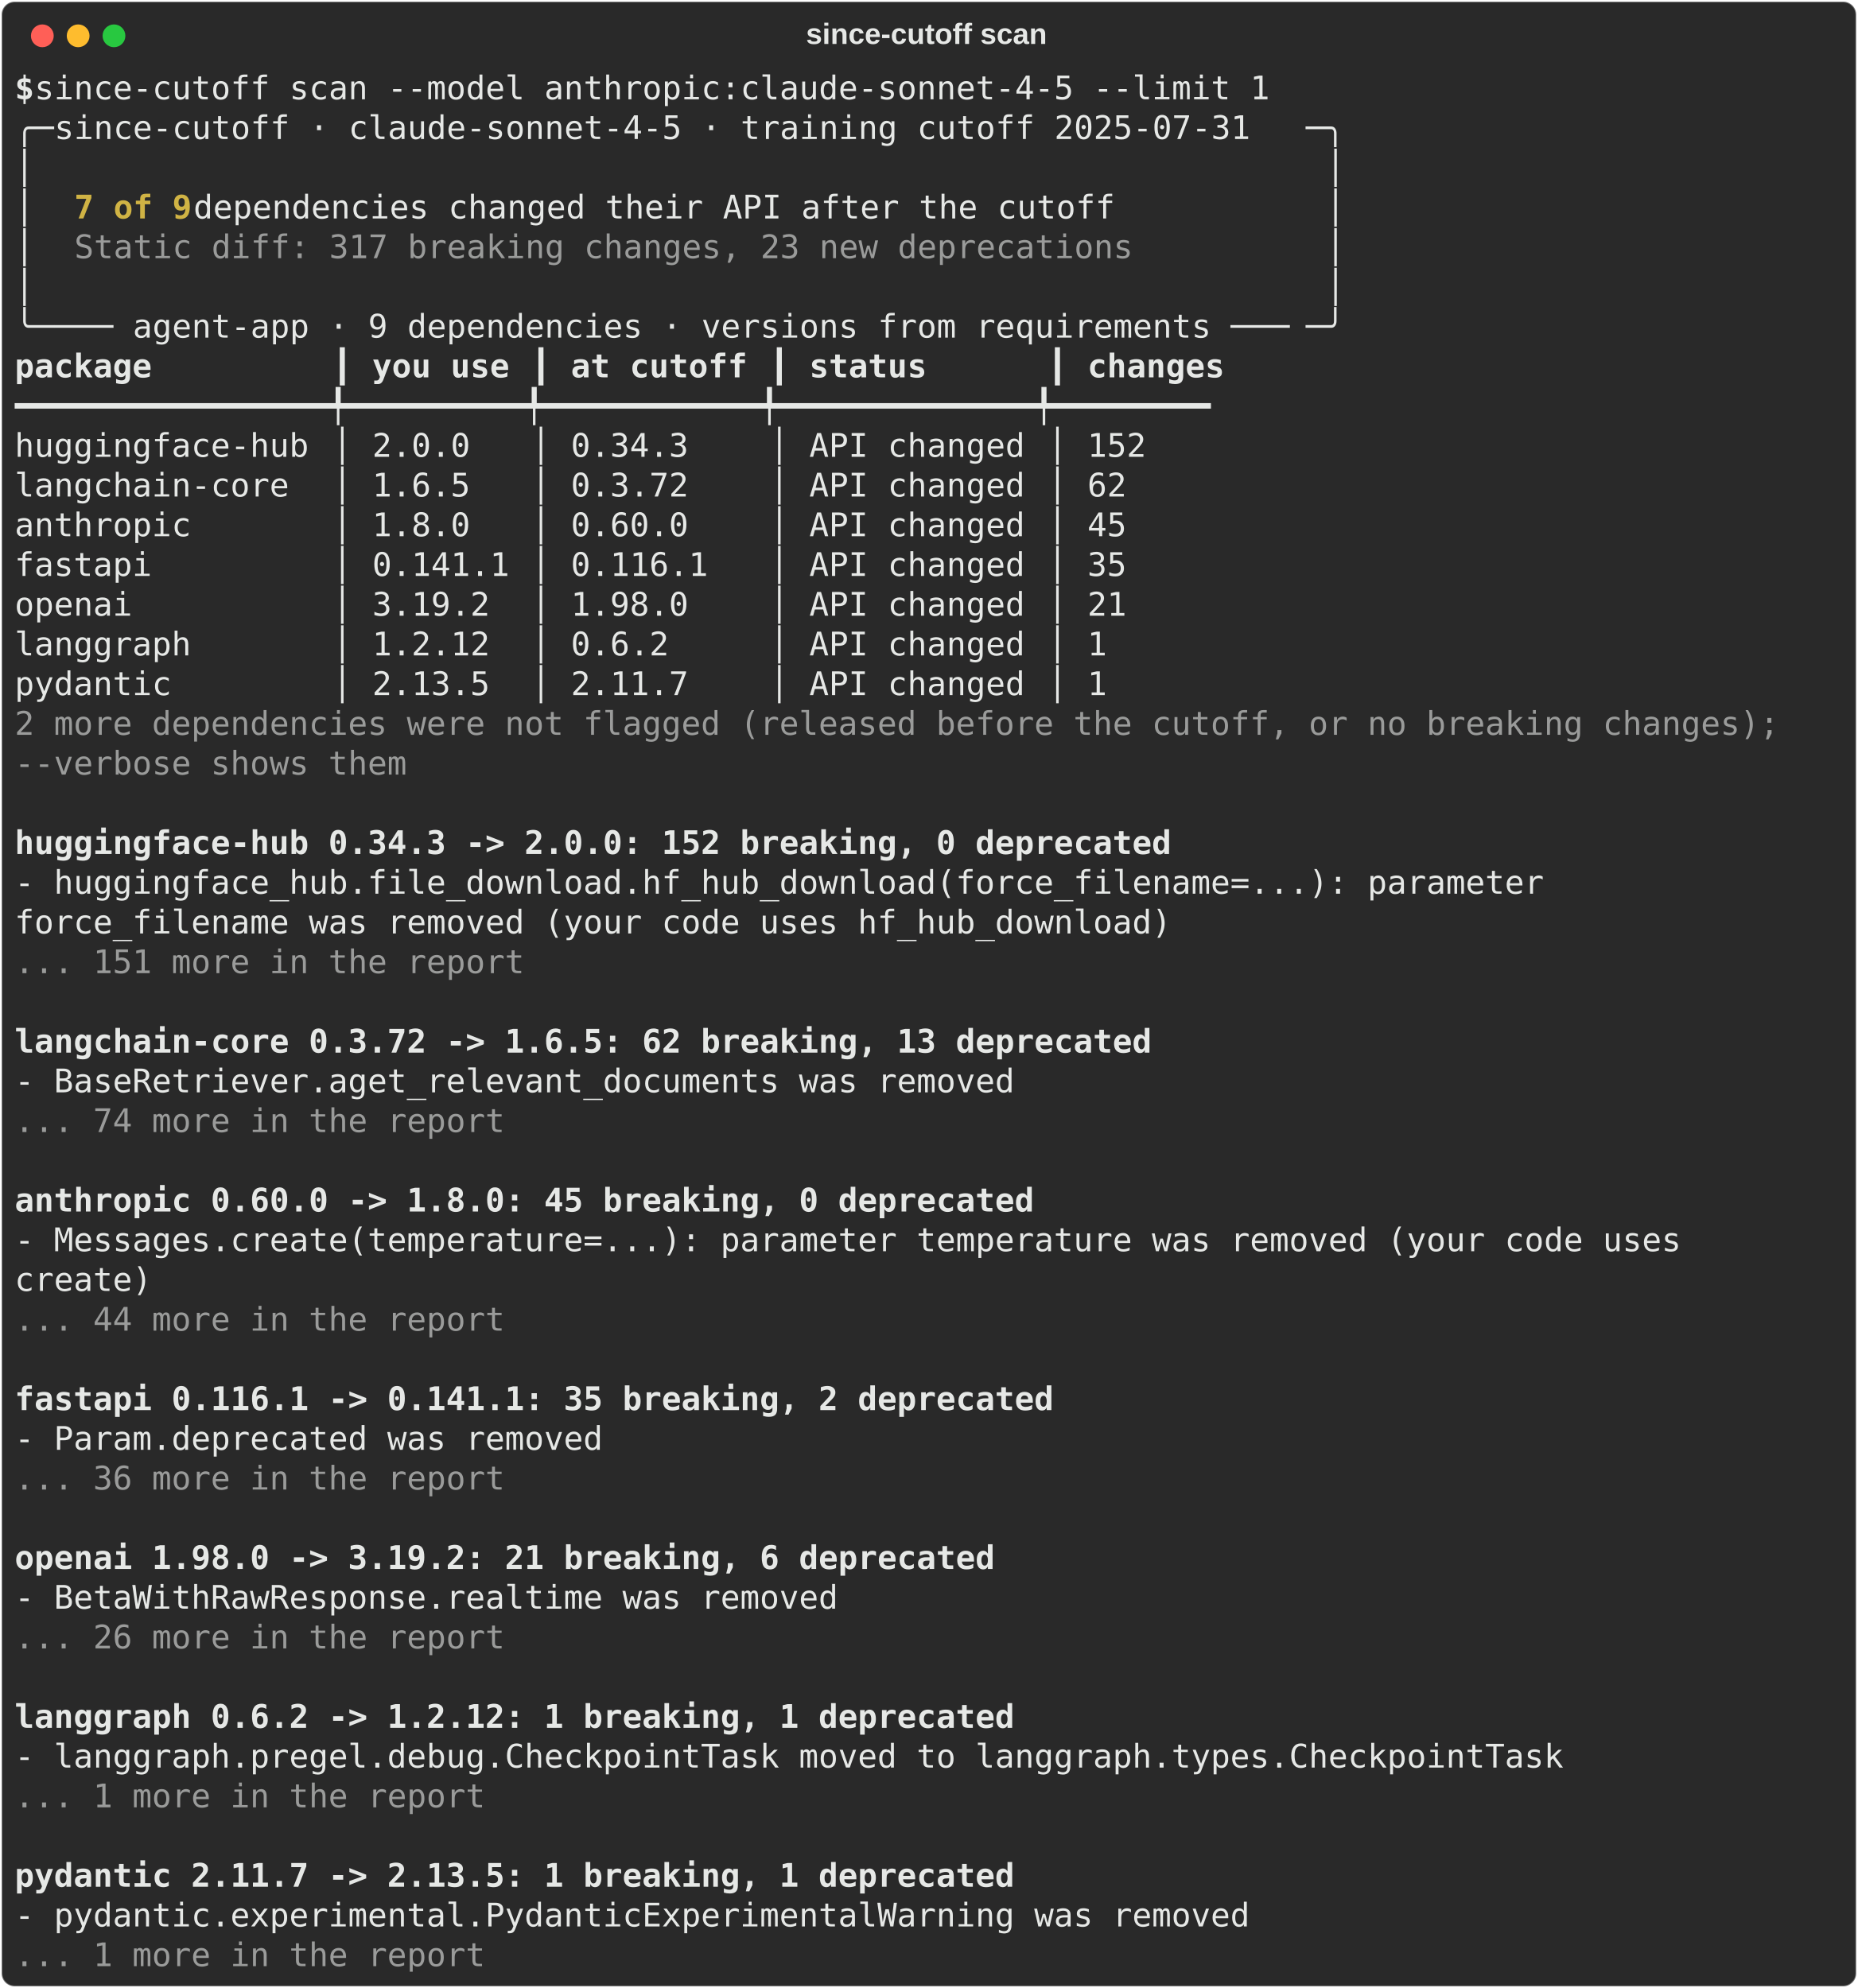
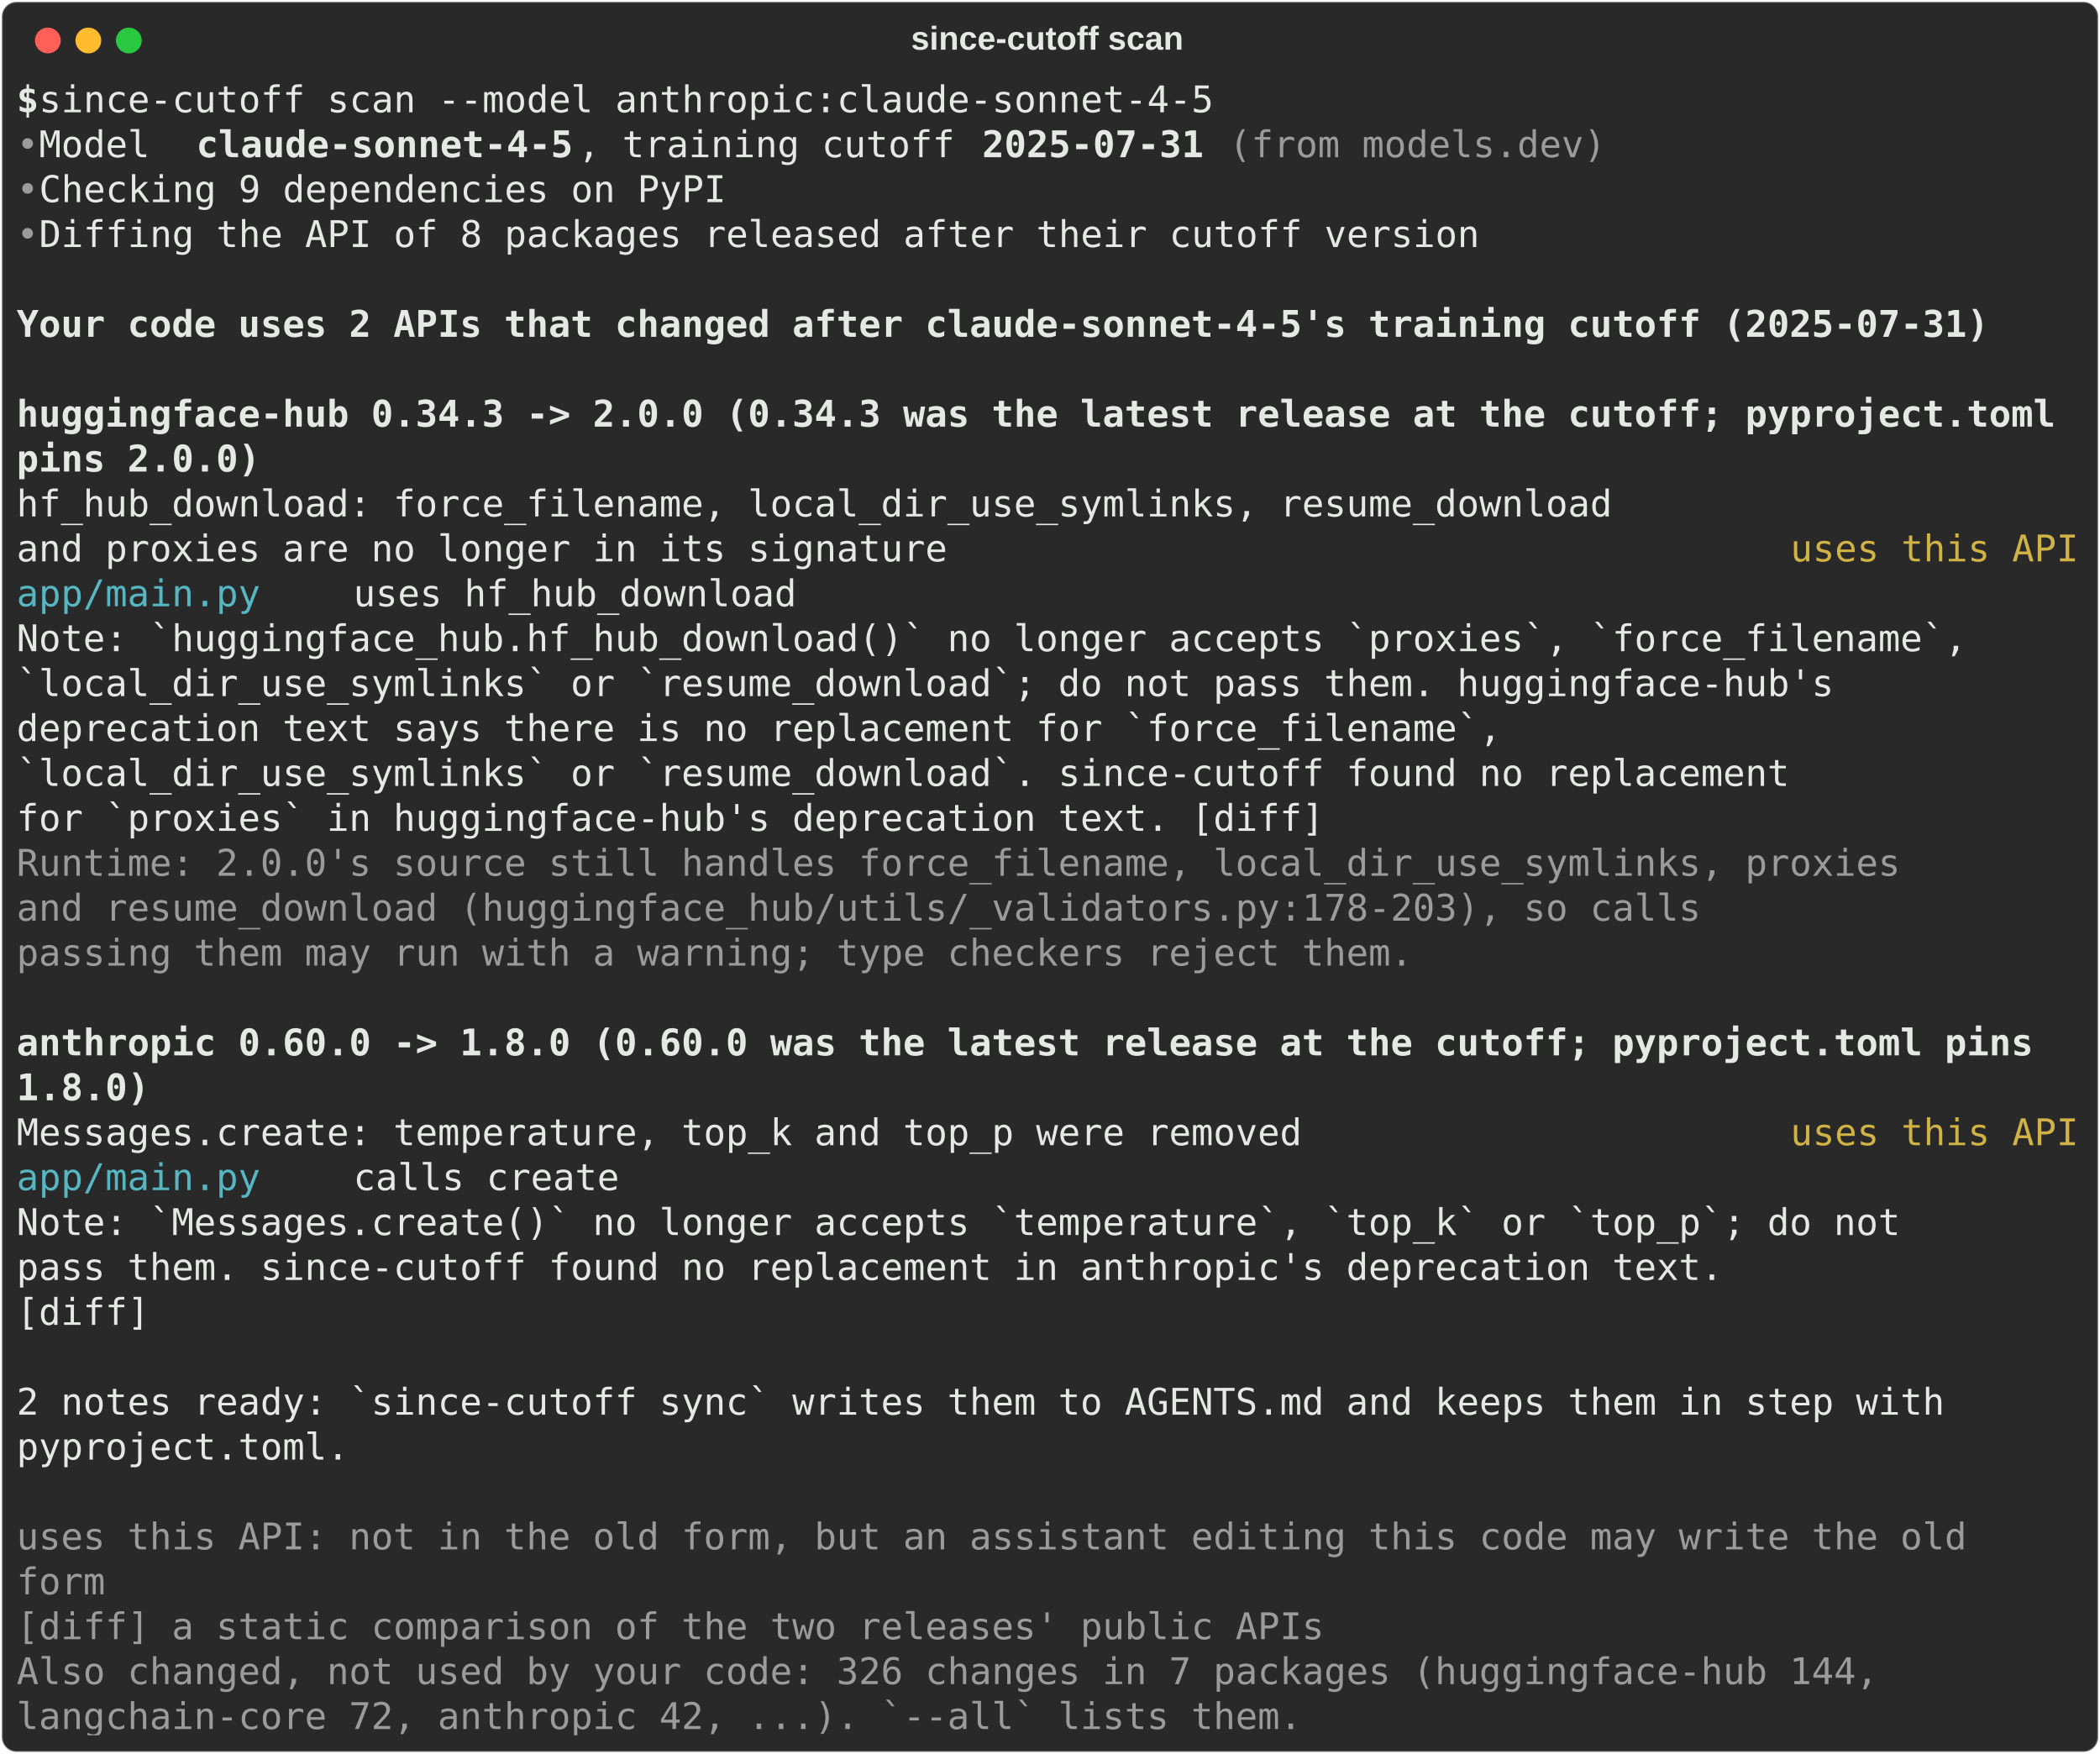
- <svg xmlns="http://www.w3.org/2000/svg" class="rich-terminal" viewBox="0 0 1141 1221.2">
+ <svg xmlns="http://www.w3.org/2000/svg" class="rich-terminal" viewBox="0 0 1141 952.8">
  <style>

    @font-face {
        font-family: "Fira Code";
        src: local("FiraCode-Regular"),
                url("https://cdnjs.cloudflare.com/ajax/libs/firacode/6.2.0/woff2/FiraCode-Regular.woff2") format("woff2"),
                url("https://cdnjs.cloudflare.com/ajax/libs/firacode/6.2.0/woff/FiraCode-Regular.woff") format("woff");
        font-style: normal;
        font-weight: 400;
    }
    @font-face {
        font-family: "Fira Code";
        src: local("FiraCode-Bold"),
                url("https://cdnjs.cloudflare.com/ajax/libs/firacode/6.2.0/woff2/FiraCode-Bold.woff2") format("woff2"),
                url("https://cdnjs.cloudflare.com/ajax/libs/firacode/6.2.0/woff/FiraCode-Bold.woff") format("woff");
        font-style: bold;
        font-weight: 700;
    }

-     .terminal-447132267-matrix {
+     .terminal-38074751-matrix {
        font-family: Fira Code, ui-monospace, SFMono-Regular, Menlo, Consolas, 'Cascadia Mono', 'DejaVu Sans Mono', 'Liberation Mono', monospace;
        font-size: 20px;
        line-height: 24.4px;
        font-variant-east-asian: full-width;
    }

-     .terminal-447132267-title {
+     .terminal-38074751-title {
        font-size: 18px;
        font-weight: bold;
        font-family: arial;
    }

-     .terminal-447132267-r1 { fill: #e6e8e6;font-weight: bold }
- .terminal-447132267-r2 { fill: #e6e8e6 }
- .terminal-447132267-r3 { fill: #d0b344;font-weight: bold }
- .terminal-447132267-r4 { fill: #9a9b9a }
+     .terminal-38074751-r1 { fill: #e6e8e6;font-weight: bold }
+ .terminal-38074751-r2 { fill: #e6e8e6 }
+ .terminal-38074751-r3 { fill: #9a9b9a }
+ .terminal-38074751-r4 { fill: #d0b344 }
+ .terminal-38074751-r5 { fill: #56b6c2 }
    </style>
  <defs>
-     <clipPath id="terminal-447132267-clip-terminal">
-       <rect x="0" y="0" width="1121.4" height="1170.2" />
-     </clipPath>
-     <clipPath id="terminal-447132267-line-0">
+     <clipPath id="terminal-38074751-clip-terminal">
+       <rect x="0" y="0" width="1121.4" height="901.8" />
+     </clipPath>
+     <clipPath id="terminal-38074751-line-0">
      <rect x="0" y="1.5" width="1122.4" height="24.65" />
    </clipPath>
-     <clipPath id="terminal-447132267-line-1">
+     <clipPath id="terminal-38074751-line-1">
      <rect x="0" y="25.9" width="1122.4" height="24.65" />
    </clipPath>
-     <clipPath id="terminal-447132267-line-2">
+     <clipPath id="terminal-38074751-line-2">
      <rect x="0" y="50.3" width="1122.4" height="24.65" />
    </clipPath>
-     <clipPath id="terminal-447132267-line-3">
+     <clipPath id="terminal-38074751-line-3">
      <rect x="0" y="74.7" width="1122.4" height="24.65" />
    </clipPath>
-     <clipPath id="terminal-447132267-line-4">
+     <clipPath id="terminal-38074751-line-4">
      <rect x="0" y="99.1" width="1122.4" height="24.65" />
    </clipPath>
-     <clipPath id="terminal-447132267-line-5">
+     <clipPath id="terminal-38074751-line-5">
      <rect x="0" y="123.5" width="1122.4" height="24.65" />
    </clipPath>
-     <clipPath id="terminal-447132267-line-6">
+     <clipPath id="terminal-38074751-line-6">
      <rect x="0" y="147.9" width="1122.4" height="24.65" />
    </clipPath>
-     <clipPath id="terminal-447132267-line-7">
+     <clipPath id="terminal-38074751-line-7">
      <rect x="0" y="172.3" width="1122.4" height="24.65" />
    </clipPath>
-     <clipPath id="terminal-447132267-line-8">
+     <clipPath id="terminal-38074751-line-8">
      <rect x="0" y="196.7" width="1122.4" height="24.65" />
    </clipPath>
-     <clipPath id="terminal-447132267-line-9">
+     <clipPath id="terminal-38074751-line-9">
      <rect x="0" y="221.1" width="1122.4" height="24.65" />
    </clipPath>
-     <clipPath id="terminal-447132267-line-10">
+     <clipPath id="terminal-38074751-line-10">
      <rect x="0" y="245.5" width="1122.4" height="24.65" />
    </clipPath>
-     <clipPath id="terminal-447132267-line-11">
+     <clipPath id="terminal-38074751-line-11">
      <rect x="0" y="269.9" width="1122.4" height="24.65" />
    </clipPath>
-     <clipPath id="terminal-447132267-line-12">
+     <clipPath id="terminal-38074751-line-12">
      <rect x="0" y="294.3" width="1122.4" height="24.65" />
    </clipPath>
-     <clipPath id="terminal-447132267-line-13">
+     <clipPath id="terminal-38074751-line-13">
      <rect x="0" y="318.7" width="1122.4" height="24.65" />
    </clipPath>
-     <clipPath id="terminal-447132267-line-14">
+     <clipPath id="terminal-38074751-line-14">
      <rect x="0" y="343.1" width="1122.4" height="24.65" />
    </clipPath>
-     <clipPath id="terminal-447132267-line-15">
+     <clipPath id="terminal-38074751-line-15">
      <rect x="0" y="367.5" width="1122.4" height="24.65" />
    </clipPath>
-     <clipPath id="terminal-447132267-line-16">
+     <clipPath id="terminal-38074751-line-16">
      <rect x="0" y="391.9" width="1122.4" height="24.65" />
    </clipPath>
-     <clipPath id="terminal-447132267-line-17">
+     <clipPath id="terminal-38074751-line-17">
      <rect x="0" y="416.3" width="1122.4" height="24.65" />
    </clipPath>
-     <clipPath id="terminal-447132267-line-18">
+     <clipPath id="terminal-38074751-line-18">
      <rect x="0" y="440.7" width="1122.4" height="24.65" />
    </clipPath>
-     <clipPath id="terminal-447132267-line-19">
+     <clipPath id="terminal-38074751-line-19">
      <rect x="0" y="465.1" width="1122.4" height="24.65" />
    </clipPath>
-     <clipPath id="terminal-447132267-line-20">
+     <clipPath id="terminal-38074751-line-20">
      <rect x="0" y="489.5" width="1122.4" height="24.65" />
    </clipPath>
-     <clipPath id="terminal-447132267-line-21">
+     <clipPath id="terminal-38074751-line-21">
      <rect x="0" y="513.9" width="1122.4" height="24.65" />
    </clipPath>
-     <clipPath id="terminal-447132267-line-22">
+     <clipPath id="terminal-38074751-line-22">
      <rect x="0" y="538.3" width="1122.4" height="24.65" />
    </clipPath>
-     <clipPath id="terminal-447132267-line-23">
+     <clipPath id="terminal-38074751-line-23">
      <rect x="0" y="562.7" width="1122.4" height="24.65" />
    </clipPath>
-     <clipPath id="terminal-447132267-line-24">
+     <clipPath id="terminal-38074751-line-24">
      <rect x="0" y="587.1" width="1122.4" height="24.65" />
    </clipPath>
-     <clipPath id="terminal-447132267-line-25">
+     <clipPath id="terminal-38074751-line-25">
      <rect x="0" y="611.5" width="1122.4" height="24.65" />
    </clipPath>
-     <clipPath id="terminal-447132267-line-26">
+     <clipPath id="terminal-38074751-line-26">
      <rect x="0" y="635.9" width="1122.4" height="24.65" />
    </clipPath>
-     <clipPath id="terminal-447132267-line-27">
+     <clipPath id="terminal-38074751-line-27">
      <rect x="0" y="660.3" width="1122.4" height="24.65" />
    </clipPath>
-     <clipPath id="terminal-447132267-line-28">
+     <clipPath id="terminal-38074751-line-28">
      <rect x="0" y="684.7" width="1122.4" height="24.65" />
    </clipPath>
-     <clipPath id="terminal-447132267-line-29">
+     <clipPath id="terminal-38074751-line-29">
      <rect x="0" y="709.1" width="1122.4" height="24.65" />
    </clipPath>
-     <clipPath id="terminal-447132267-line-30">
+     <clipPath id="terminal-38074751-line-30">
      <rect x="0" y="733.5" width="1122.4" height="24.65" />
    </clipPath>
-     <clipPath id="terminal-447132267-line-31">
+     <clipPath id="terminal-38074751-line-31">
      <rect x="0" y="757.9" width="1122.4" height="24.65" />
    </clipPath>
-     <clipPath id="terminal-447132267-line-32">
+     <clipPath id="terminal-38074751-line-32">
      <rect x="0" y="782.3" width="1122.4" height="24.65" />
    </clipPath>
-     <clipPath id="terminal-447132267-line-33">
+     <clipPath id="terminal-38074751-line-33">
      <rect x="0" y="806.7" width="1122.4" height="24.65" />
    </clipPath>
-     <clipPath id="terminal-447132267-line-34">
+     <clipPath id="terminal-38074751-line-34">
      <rect x="0" y="831.1" width="1122.4" height="24.65" />
    </clipPath>
-     <clipPath id="terminal-447132267-line-35">
+     <clipPath id="terminal-38074751-line-35">
      <rect x="0" y="855.5" width="1122.4" height="24.65" />
    </clipPath>
-     <clipPath id="terminal-447132267-line-36">
-       <rect x="0" y="879.9" width="1122.4" height="24.65" />
-     </clipPath>
-     <clipPath id="terminal-447132267-line-37">
-       <rect x="0" y="904.3" width="1122.4" height="24.65" />
-     </clipPath>
-     <clipPath id="terminal-447132267-line-38">
-       <rect x="0" y="928.7" width="1122.4" height="24.65" />
-     </clipPath>
-     <clipPath id="terminal-447132267-line-39">
-       <rect x="0" y="953.1" width="1122.4" height="24.65" />
-     </clipPath>
-     <clipPath id="terminal-447132267-line-40">
-       <rect x="0" y="977.5" width="1122.4" height="24.65" />
-     </clipPath>
-     <clipPath id="terminal-447132267-line-41">
-       <rect x="0" y="1001.9" width="1122.4" height="24.65" />
-     </clipPath>
-     <clipPath id="terminal-447132267-line-42">
-       <rect x="0" y="1026.3" width="1122.4" height="24.65" />
-     </clipPath>
-     <clipPath id="terminal-447132267-line-43">
-       <rect x="0" y="1050.7" width="1122.4" height="24.65" />
-     </clipPath>
-     <clipPath id="terminal-447132267-line-44">
-       <rect x="0" y="1075.1" width="1122.4" height="24.65" />
-     </clipPath>
-     <clipPath id="terminal-447132267-line-45">
-       <rect x="0" y="1099.5" width="1122.4" height="24.65" />
-     </clipPath>
-     <clipPath id="terminal-447132267-line-46">
-       <rect x="0" y="1123.9" width="1122.4" height="24.65" />
-     </clipPath>
  </defs>
-   <rect fill="#292929" stroke="rgba(255,255,255,0.35)" stroke-width="1" x="1" y="1" width="1139" height="1219.2" rx="8" />
-   <text class="terminal-447132267-title" fill="#e6e8e6" text-anchor="middle" x="569" y="27">since-cutoff scan</text>
+   <rect fill="#292929" stroke="rgba(255,255,255,0.35)" stroke-width="1" x="1" y="1" width="1139" height="950.8" rx="8" />
+   <text class="terminal-38074751-title" fill="#e6e8e6" text-anchor="middle" x="569" y="27">since-cutoff scan</text>
  <g transform="translate(26,22)">
    <circle cx="0" cy="0" r="7" fill="#ff5f57" />
    <circle cx="22" cy="0" r="7" fill="#febc2e" />
    <circle cx="44" cy="0" r="7" fill="#28c840" />
  </g>
-   <g transform="translate(9, 41)" clip-path="url(#terminal-447132267-clip-terminal)">
-     <g class="terminal-447132267-matrix">
-       <text class="terminal-447132267-r1" x="0" y="20" textLength="12.2" clip-path="url(#terminal-447132267-line-0)">$</text>
-       <text class="terminal-447132267-r2" x="12.2" y="20" textLength="780.8" clip-path="url(#terminal-447132267-line-0)"> since-cutoff scan --model anthropic:claude-sonnet-4-5 --limit 1</text>
-       <text class="terminal-447132267-r2" x="1122.4" y="20" textLength="12.2" clip-path="url(#terminal-447132267-line-0)">
- </text>
-       <text class="terminal-447132267-r2" x="0" y="44.4" textLength="24.4" clip-path="url(#terminal-447132267-line-1)">╭─</text>
-       <text class="terminal-447132267-r2" x="24.4" y="44.4" textLength="768.6" clip-path="url(#terminal-447132267-line-1)"> since-cutoff · claude-sonnet-4-5 · training cutoff 2025-07-31 </text>
-       <text class="terminal-447132267-r2" x="793" y="44.4" textLength="24.4" clip-path="url(#terminal-447132267-line-1)">─╮</text>
-       <text class="terminal-447132267-r2" x="1122.4" y="44.4" textLength="12.2" clip-path="url(#terminal-447132267-line-1)">
- </text>
-       <text class="terminal-447132267-r2" x="0" y="68.8" textLength="12.2" clip-path="url(#terminal-447132267-line-2)">│</text>
-       <text class="terminal-447132267-r2" x="805.2" y="68.8" textLength="12.2" clip-path="url(#terminal-447132267-line-2)">│</text>
-       <text class="terminal-447132267-r2" x="1122.4" y="68.8" textLength="12.2" clip-path="url(#terminal-447132267-line-2)">
- </text>
-       <text class="terminal-447132267-r2" x="0" y="93.2" textLength="12.2" clip-path="url(#terminal-447132267-line-3)">│</text>
-       <text class="terminal-447132267-r3" x="36.6" y="93.2" textLength="73.2" clip-path="url(#terminal-447132267-line-3)">7 of 9</text>
-       <text class="terminal-447132267-r2" x="109.8" y="93.2" textLength="585.6" clip-path="url(#terminal-447132267-line-3)"> dependencies changed their API after the cutoff</text>
-       <text class="terminal-447132267-r2" x="805.2" y="93.2" textLength="12.2" clip-path="url(#terminal-447132267-line-3)">│</text>
-       <text class="terminal-447132267-r2" x="1122.4" y="93.2" textLength="12.2" clip-path="url(#terminal-447132267-line-3)">
- </text>
-       <text class="terminal-447132267-r2" x="0" y="117.6" textLength="12.2" clip-path="url(#terminal-447132267-line-4)">│</text>
-       <text class="terminal-447132267-r4" x="36.6" y="117.6" textLength="658.8" clip-path="url(#terminal-447132267-line-4)">Static diff: 317 breaking changes, 23 new deprecations</text>
-       <text class="terminal-447132267-r2" x="805.2" y="117.6" textLength="12.2" clip-path="url(#terminal-447132267-line-4)">│</text>
-       <text class="terminal-447132267-r2" x="1122.4" y="117.6" textLength="12.2" clip-path="url(#terminal-447132267-line-4)">
- </text>
-       <text class="terminal-447132267-r2" x="0" y="142" textLength="12.2" clip-path="url(#terminal-447132267-line-5)">│</text>
-       <text class="terminal-447132267-r2" x="805.2" y="142" textLength="12.2" clip-path="url(#terminal-447132267-line-5)">│</text>
-       <text class="terminal-447132267-r2" x="1122.4" y="142" textLength="12.2" clip-path="url(#terminal-447132267-line-5)">
- </text>
-       <text class="terminal-447132267-r2" x="0" y="166.4" textLength="24.4" clip-path="url(#terminal-447132267-line-6)">╰─</text>
-       <text class="terminal-447132267-r2" x="24.4" y="166.4" textLength="768.6" clip-path="url(#terminal-447132267-line-6)">─── agent-app · 9 dependencies · versions from requirements ───</text>
-       <text class="terminal-447132267-r2" x="793" y="166.4" textLength="24.4" clip-path="url(#terminal-447132267-line-6)">─╯</text>
-       <text class="terminal-447132267-r2" x="1122.4" y="166.4" textLength="12.2" clip-path="url(#terminal-447132267-line-6)">
- </text>
-       <text class="terminal-447132267-r1" x="0" y="190.8" textLength="183" clip-path="url(#terminal-447132267-line-7)">package        </text>
-       <text class="terminal-447132267-r2" x="195.2" y="190.8" textLength="12.2" clip-path="url(#terminal-447132267-line-7)">┃</text>
-       <text class="terminal-447132267-r1" x="219.6" y="190.8" textLength="85.4" clip-path="url(#terminal-447132267-line-7)">you use</text>
-       <text class="terminal-447132267-r2" x="317.2" y="190.8" textLength="12.2" clip-path="url(#terminal-447132267-line-7)">┃</text>
-       <text class="terminal-447132267-r1" x="341.6" y="190.8" textLength="109.8" clip-path="url(#terminal-447132267-line-7)">at cutoff</text>
-       <text class="terminal-447132267-r2" x="463.6" y="190.8" textLength="12.2" clip-path="url(#terminal-447132267-line-7)">┃</text>
-       <text class="terminal-447132267-r1" x="488" y="190.8" textLength="134.2" clip-path="url(#terminal-447132267-line-7)">status     </text>
-       <text class="terminal-447132267-r2" x="634.4" y="190.8" textLength="12.2" clip-path="url(#terminal-447132267-line-7)">┃</text>
-       <text class="terminal-447132267-r1" x="658.8" y="190.8" textLength="85.4" clip-path="url(#terminal-447132267-line-7)">changes</text>
-       <text class="terminal-447132267-r2" x="1122.4" y="190.8" textLength="12.2" clip-path="url(#terminal-447132267-line-7)">
- </text>
-       <text class="terminal-447132267-r2" x="0" y="215.2" textLength="744.2" clip-path="url(#terminal-447132267-line-8)">━━━━━━━━━━━━━━━━╇━━━━━━━━━╇━━━━━━━━━━━╇━━━━━━━━━━━━━╇━━━━━━━━</text>
-       <text class="terminal-447132267-r2" x="1122.4" y="215.2" textLength="12.2" clip-path="url(#terminal-447132267-line-8)">
- </text>
-       <text class="terminal-447132267-r2" x="0" y="239.6" textLength="183" clip-path="url(#terminal-447132267-line-9)">huggingface-hub</text>
-       <text class="terminal-447132267-r2" x="195.2" y="239.6" textLength="12.2" clip-path="url(#terminal-447132267-line-9)">│</text>
-       <text class="terminal-447132267-r2" x="219.6" y="239.6" textLength="85.4" clip-path="url(#terminal-447132267-line-9)">  2.0.0</text>
-       <text class="terminal-447132267-r2" x="317.2" y="239.6" textLength="12.2" clip-path="url(#terminal-447132267-line-9)">│</text>
-       <text class="terminal-447132267-r2" x="341.6" y="239.6" textLength="109.8" clip-path="url(#terminal-447132267-line-9)">   0.34.3</text>
-       <text class="terminal-447132267-r2" x="463.6" y="239.6" textLength="12.2" clip-path="url(#terminal-447132267-line-9)">│</text>
-       <text class="terminal-447132267-r2" x="488" y="239.6" textLength="134.2" clip-path="url(#terminal-447132267-line-9)">API changed</text>
-       <text class="terminal-447132267-r2" x="634.4" y="239.6" textLength="12.2" clip-path="url(#terminal-447132267-line-9)">│</text>
-       <text class="terminal-447132267-r2" x="658.8" y="239.6" textLength="85.4" clip-path="url(#terminal-447132267-line-9)">    152</text>
-       <text class="terminal-447132267-r2" x="1122.4" y="239.6" textLength="12.2" clip-path="url(#terminal-447132267-line-9)">
- </text>
-       <text class="terminal-447132267-r2" x="0" y="264" textLength="183" clip-path="url(#terminal-447132267-line-10)">langchain-core </text>
-       <text class="terminal-447132267-r2" x="195.2" y="264" textLength="12.2" clip-path="url(#terminal-447132267-line-10)">│</text>
-       <text class="terminal-447132267-r2" x="219.6" y="264" textLength="85.4" clip-path="url(#terminal-447132267-line-10)">  1.6.5</text>
-       <text class="terminal-447132267-r2" x="317.2" y="264" textLength="12.2" clip-path="url(#terminal-447132267-line-10)">│</text>
-       <text class="terminal-447132267-r2" x="341.6" y="264" textLength="109.8" clip-path="url(#terminal-447132267-line-10)">   0.3.72</text>
-       <text class="terminal-447132267-r2" x="463.6" y="264" textLength="12.2" clip-path="url(#terminal-447132267-line-10)">│</text>
-       <text class="terminal-447132267-r2" x="488" y="264" textLength="134.2" clip-path="url(#terminal-447132267-line-10)">API changed</text>
-       <text class="terminal-447132267-r2" x="634.4" y="264" textLength="12.2" clip-path="url(#terminal-447132267-line-10)">│</text>
-       <text class="terminal-447132267-r2" x="658.8" y="264" textLength="85.4" clip-path="url(#terminal-447132267-line-10)">     62</text>
-       <text class="terminal-447132267-r2" x="1122.4" y="264" textLength="12.2" clip-path="url(#terminal-447132267-line-10)">
- </text>
-       <text class="terminal-447132267-r2" x="0" y="288.4" textLength="183" clip-path="url(#terminal-447132267-line-11)">anthropic      </text>
-       <text class="terminal-447132267-r2" x="195.2" y="288.4" textLength="12.2" clip-path="url(#terminal-447132267-line-11)">│</text>
-       <text class="terminal-447132267-r2" x="219.6" y="288.4" textLength="85.4" clip-path="url(#terminal-447132267-line-11)">  1.8.0</text>
-       <text class="terminal-447132267-r2" x="317.2" y="288.4" textLength="12.2" clip-path="url(#terminal-447132267-line-11)">│</text>
-       <text class="terminal-447132267-r2" x="341.6" y="288.4" textLength="109.8" clip-path="url(#terminal-447132267-line-11)">   0.60.0</text>
-       <text class="terminal-447132267-r2" x="463.6" y="288.4" textLength="12.2" clip-path="url(#terminal-447132267-line-11)">│</text>
-       <text class="terminal-447132267-r2" x="488" y="288.4" textLength="134.2" clip-path="url(#terminal-447132267-line-11)">API changed</text>
-       <text class="terminal-447132267-r2" x="634.4" y="288.4" textLength="12.2" clip-path="url(#terminal-447132267-line-11)">│</text>
-       <text class="terminal-447132267-r2" x="658.8" y="288.4" textLength="85.4" clip-path="url(#terminal-447132267-line-11)">     45</text>
-       <text class="terminal-447132267-r2" x="1122.4" y="288.4" textLength="12.2" clip-path="url(#terminal-447132267-line-11)">
- </text>
-       <text class="terminal-447132267-r2" x="0" y="312.8" textLength="183" clip-path="url(#terminal-447132267-line-12)">fastapi        </text>
-       <text class="terminal-447132267-r2" x="195.2" y="312.8" textLength="12.2" clip-path="url(#terminal-447132267-line-12)">│</text>
-       <text class="terminal-447132267-r2" x="219.6" y="312.8" textLength="85.4" clip-path="url(#terminal-447132267-line-12)">0.141.1</text>
-       <text class="terminal-447132267-r2" x="317.2" y="312.8" textLength="12.2" clip-path="url(#terminal-447132267-line-12)">│</text>
-       <text class="terminal-447132267-r2" x="341.6" y="312.8" textLength="109.8" clip-path="url(#terminal-447132267-line-12)">  0.116.1</text>
-       <text class="terminal-447132267-r2" x="463.6" y="312.8" textLength="12.2" clip-path="url(#terminal-447132267-line-12)">│</text>
-       <text class="terminal-447132267-r2" x="488" y="312.8" textLength="134.2" clip-path="url(#terminal-447132267-line-12)">API changed</text>
-       <text class="terminal-447132267-r2" x="634.4" y="312.8" textLength="12.2" clip-path="url(#terminal-447132267-line-12)">│</text>
-       <text class="terminal-447132267-r2" x="658.8" y="312.8" textLength="85.4" clip-path="url(#terminal-447132267-line-12)">     35</text>
-       <text class="terminal-447132267-r2" x="1122.4" y="312.8" textLength="12.2" clip-path="url(#terminal-447132267-line-12)">
- </text>
-       <text class="terminal-447132267-r2" x="0" y="337.2" textLength="183" clip-path="url(#terminal-447132267-line-13)">openai         </text>
-       <text class="terminal-447132267-r2" x="195.2" y="337.2" textLength="12.2" clip-path="url(#terminal-447132267-line-13)">│</text>
-       <text class="terminal-447132267-r2" x="219.6" y="337.2" textLength="85.4" clip-path="url(#terminal-447132267-line-13)"> 3.19.2</text>
-       <text class="terminal-447132267-r2" x="317.2" y="337.2" textLength="12.2" clip-path="url(#terminal-447132267-line-13)">│</text>
-       <text class="terminal-447132267-r2" x="341.6" y="337.2" textLength="109.8" clip-path="url(#terminal-447132267-line-13)">   1.98.0</text>
-       <text class="terminal-447132267-r2" x="463.6" y="337.2" textLength="12.2" clip-path="url(#terminal-447132267-line-13)">│</text>
-       <text class="terminal-447132267-r2" x="488" y="337.2" textLength="134.2" clip-path="url(#terminal-447132267-line-13)">API changed</text>
-       <text class="terminal-447132267-r2" x="634.4" y="337.2" textLength="12.2" clip-path="url(#terminal-447132267-line-13)">│</text>
-       <text class="terminal-447132267-r2" x="658.8" y="337.2" textLength="85.4" clip-path="url(#terminal-447132267-line-13)">     21</text>
-       <text class="terminal-447132267-r2" x="1122.4" y="337.2" textLength="12.2" clip-path="url(#terminal-447132267-line-13)">
- </text>
-       <text class="terminal-447132267-r2" x="0" y="361.6" textLength="183" clip-path="url(#terminal-447132267-line-14)">langgraph      </text>
-       <text class="terminal-447132267-r2" x="195.2" y="361.6" textLength="12.2" clip-path="url(#terminal-447132267-line-14)">│</text>
-       <text class="terminal-447132267-r2" x="219.6" y="361.6" textLength="85.4" clip-path="url(#terminal-447132267-line-14)"> 1.2.12</text>
-       <text class="terminal-447132267-r2" x="317.2" y="361.6" textLength="12.2" clip-path="url(#terminal-447132267-line-14)">│</text>
-       <text class="terminal-447132267-r2" x="341.6" y="361.6" textLength="109.8" clip-path="url(#terminal-447132267-line-14)">    0.6.2</text>
-       <text class="terminal-447132267-r2" x="463.6" y="361.6" textLength="12.2" clip-path="url(#terminal-447132267-line-14)">│</text>
-       <text class="terminal-447132267-r2" x="488" y="361.6" textLength="134.2" clip-path="url(#terminal-447132267-line-14)">API changed</text>
-       <text class="terminal-447132267-r2" x="634.4" y="361.6" textLength="12.2" clip-path="url(#terminal-447132267-line-14)">│</text>
-       <text class="terminal-447132267-r2" x="658.8" y="361.6" textLength="85.4" clip-path="url(#terminal-447132267-line-14)">      1</text>
-       <text class="terminal-447132267-r2" x="1122.4" y="361.6" textLength="12.2" clip-path="url(#terminal-447132267-line-14)">
- </text>
-       <text class="terminal-447132267-r2" x="0" y="386" textLength="183" clip-path="url(#terminal-447132267-line-15)">pydantic       </text>
-       <text class="terminal-447132267-r2" x="195.2" y="386" textLength="12.2" clip-path="url(#terminal-447132267-line-15)">│</text>
-       <text class="terminal-447132267-r2" x="219.6" y="386" textLength="85.4" clip-path="url(#terminal-447132267-line-15)"> 2.13.5</text>
-       <text class="terminal-447132267-r2" x="317.2" y="386" textLength="12.2" clip-path="url(#terminal-447132267-line-15)">│</text>
-       <text class="terminal-447132267-r2" x="341.6" y="386" textLength="109.8" clip-path="url(#terminal-447132267-line-15)">   2.11.7</text>
-       <text class="terminal-447132267-r2" x="463.6" y="386" textLength="12.2" clip-path="url(#terminal-447132267-line-15)">│</text>
-       <text class="terminal-447132267-r2" x="488" y="386" textLength="134.2" clip-path="url(#terminal-447132267-line-15)">API changed</text>
-       <text class="terminal-447132267-r2" x="634.4" y="386" textLength="12.2" clip-path="url(#terminal-447132267-line-15)">│</text>
-       <text class="terminal-447132267-r2" x="658.8" y="386" textLength="85.4" clip-path="url(#terminal-447132267-line-15)">      1</text>
-       <text class="terminal-447132267-r2" x="1122.4" y="386" textLength="12.2" clip-path="url(#terminal-447132267-line-15)">
- </text>
-       <text class="terminal-447132267-r4" x="0" y="410.4" textLength="1110.2" clip-path="url(#terminal-447132267-line-16)">2 more dependencies were not flagged (released before the cutoff, or no breaking changes); </text>
-       <text class="terminal-447132267-r2" x="1122.4" y="410.4" textLength="12.2" clip-path="url(#terminal-447132267-line-16)">
- </text>
-       <text class="terminal-447132267-r4" x="0" y="434.8" textLength="244" clip-path="url(#terminal-447132267-line-17)">--verbose shows them</text>
-       <text class="terminal-447132267-r2" x="1122.4" y="434.8" textLength="12.2" clip-path="url(#terminal-447132267-line-17)">
- </text>
-       <text class="terminal-447132267-r2" x="1122.4" y="459.2" textLength="12.2" clip-path="url(#terminal-447132267-line-18)">
- </text>
-       <text class="terminal-447132267-r1" x="0" y="483.6" textLength="719.8" clip-path="url(#terminal-447132267-line-19)">huggingface-hub 0.34.3 -&gt; 2.0.0: 152 breaking, 0 deprecated</text>
-       <text class="terminal-447132267-r2" x="1122.4" y="483.6" textLength="12.2" clip-path="url(#terminal-447132267-line-19)">
- </text>
-       <text class="terminal-447132267-r2" x="0" y="508" textLength="988.2" clip-path="url(#terminal-447132267-line-20)">  - huggingface_hub.file_download.hf_hub_download(force_filename=...): parameter </text>
-       <text class="terminal-447132267-r2" x="1122.4" y="508" textLength="12.2" clip-path="url(#terminal-447132267-line-20)">
- </text>
-       <text class="terminal-447132267-r2" x="0" y="532.4" textLength="719.8" clip-path="url(#terminal-447132267-line-21)">force_filename was removed (your code uses hf_hub_download)</text>
-       <text class="terminal-447132267-r2" x="1122.4" y="532.4" textLength="12.2" clip-path="url(#terminal-447132267-line-21)">
- </text>
-       <text class="terminal-447132267-r4" x="0" y="556.8" textLength="341.6" clip-path="url(#terminal-447132267-line-22)">  ... 151 more in the report</text>
-       <text class="terminal-447132267-r2" x="1122.4" y="556.8" textLength="12.2" clip-path="url(#terminal-447132267-line-22)">
- </text>
-       <text class="terminal-447132267-r2" x="1122.4" y="581.2" textLength="12.2" clip-path="url(#terminal-447132267-line-23)">
- </text>
-       <text class="terminal-447132267-r1" x="0" y="605.6" textLength="707.6" clip-path="url(#terminal-447132267-line-24)">langchain-core 0.3.72 -&gt; 1.6.5: 62 breaking, 13 deprecated</text>
-       <text class="terminal-447132267-r2" x="1122.4" y="605.6" textLength="12.2" clip-path="url(#terminal-447132267-line-24)">
- </text>
-       <text class="terminal-447132267-r2" x="0" y="630" textLength="646.6" clip-path="url(#terminal-447132267-line-25)">  - BaseRetriever.aget_relevant_documents was removed</text>
-       <text class="terminal-447132267-r2" x="1122.4" y="630" textLength="12.2" clip-path="url(#terminal-447132267-line-25)">
- </text>
-       <text class="terminal-447132267-r4" x="0" y="654.4" textLength="329.4" clip-path="url(#terminal-447132267-line-26)">  ... 74 more in the report</text>
-       <text class="terminal-447132267-r2" x="1122.4" y="654.4" textLength="12.2" clip-path="url(#terminal-447132267-line-26)">
- </text>
-       <text class="terminal-447132267-r2" x="1122.4" y="678.8" textLength="12.2" clip-path="url(#terminal-447132267-line-27)">
- </text>
-       <text class="terminal-447132267-r1" x="0" y="703.2" textLength="634.4" clip-path="url(#terminal-447132267-line-28)">anthropic 0.60.0 -&gt; 1.8.0: 45 breaking, 0 deprecated</text>
-       <text class="terminal-447132267-r2" x="1122.4" y="703.2" textLength="12.2" clip-path="url(#terminal-447132267-line-28)">
- </text>
-       <text class="terminal-447132267-r2" x="0" y="727.6" textLength="1073.6" clip-path="url(#terminal-447132267-line-29)">  - Messages.create(temperature=...): parameter temperature was removed (your code uses </text>
-       <text class="terminal-447132267-r2" x="1122.4" y="727.6" textLength="12.2" clip-path="url(#terminal-447132267-line-29)">
- </text>
-       <text class="terminal-447132267-r2" x="0" y="752" textLength="85.4" clip-path="url(#terminal-447132267-line-30)">create)</text>
-       <text class="terminal-447132267-r2" x="1122.4" y="752" textLength="12.2" clip-path="url(#terminal-447132267-line-30)">
- </text>
-       <text class="terminal-447132267-r4" x="0" y="776.4" textLength="329.4" clip-path="url(#terminal-447132267-line-31)">  ... 44 more in the report</text>
-       <text class="terminal-447132267-r2" x="1122.4" y="776.4" textLength="12.2" clip-path="url(#terminal-447132267-line-31)">
- </text>
-       <text class="terminal-447132267-r2" x="1122.4" y="800.8" textLength="12.2" clip-path="url(#terminal-447132267-line-32)">
- </text>
-       <text class="terminal-447132267-r1" x="0" y="825.2" textLength="646.6" clip-path="url(#terminal-447132267-line-33)">fastapi 0.116.1 -&gt; 0.141.1: 35 breaking, 2 deprecated</text>
-       <text class="terminal-447132267-r2" x="1122.4" y="825.2" textLength="12.2" clip-path="url(#terminal-447132267-line-33)">
- </text>
-       <text class="terminal-447132267-r2" x="0" y="849.6" textLength="390.4" clip-path="url(#terminal-447132267-line-34)">  - Param.deprecated was removed</text>
-       <text class="terminal-447132267-r2" x="1122.4" y="849.6" textLength="12.2" clip-path="url(#terminal-447132267-line-34)">
- </text>
-       <text class="terminal-447132267-r4" x="0" y="874" textLength="329.4" clip-path="url(#terminal-447132267-line-35)">  ... 36 more in the report</text>
-       <text class="terminal-447132267-r2" x="1122.4" y="874" textLength="12.2" clip-path="url(#terminal-447132267-line-35)">
- </text>
-       <text class="terminal-447132267-r2" x="1122.4" y="898.4" textLength="12.2" clip-path="url(#terminal-447132267-line-36)">
- </text>
-       <text class="terminal-447132267-r1" x="0" y="922.8" textLength="610" clip-path="url(#terminal-447132267-line-37)">openai 1.98.0 -&gt; 3.19.2: 21 breaking, 6 deprecated</text>
-       <text class="terminal-447132267-r2" x="1122.4" y="922.8" textLength="12.2" clip-path="url(#terminal-447132267-line-37)">
- </text>
-       <text class="terminal-447132267-r2" x="0" y="947.2" textLength="536.8" clip-path="url(#terminal-447132267-line-38)">  - BetaWithRawResponse.realtime was removed</text>
-       <text class="terminal-447132267-r2" x="1122.4" y="947.2" textLength="12.2" clip-path="url(#terminal-447132267-line-38)">
- </text>
-       <text class="terminal-447132267-r4" x="0" y="971.6" textLength="329.4" clip-path="url(#terminal-447132267-line-39)">  ... 26 more in the report</text>
-       <text class="terminal-447132267-r2" x="1122.4" y="971.6" textLength="12.2" clip-path="url(#terminal-447132267-line-39)">
- </text>
-       <text class="terminal-447132267-r2" x="1122.4" y="996" textLength="12.2" clip-path="url(#terminal-447132267-line-40)">
- </text>
-       <text class="terminal-447132267-r1" x="0" y="1020.4" textLength="622.2" clip-path="url(#terminal-447132267-line-41)">langgraph 0.6.2 -&gt; 1.2.12: 1 breaking, 1 deprecated</text>
-       <text class="terminal-447132267-r2" x="1122.4" y="1020.4" textLength="12.2" clip-path="url(#terminal-447132267-line-41)">
- </text>
-       <text class="terminal-447132267-r2" x="0" y="1044.8" textLength="988.2" clip-path="url(#terminal-447132267-line-42)">  - langgraph.pregel.debug.CheckpointTask moved to langgraph.types.CheckpointTask</text>
-       <text class="terminal-447132267-r2" x="1122.4" y="1044.8" textLength="12.2" clip-path="url(#terminal-447132267-line-42)">
- </text>
-       <text class="terminal-447132267-r4" x="0" y="1069.2" textLength="317.2" clip-path="url(#terminal-447132267-line-43)">  ... 1 more in the report</text>
-       <text class="terminal-447132267-r2" x="1122.4" y="1069.2" textLength="12.2" clip-path="url(#terminal-447132267-line-43)">
- </text>
-       <text class="terminal-447132267-r2" x="1122.4" y="1093.6" textLength="12.2" clip-path="url(#terminal-447132267-line-44)">
- </text>
-       <text class="terminal-447132267-r1" x="0" y="1118" textLength="622.2" clip-path="url(#terminal-447132267-line-45)">pydantic 2.11.7 -&gt; 2.13.5: 1 breaking, 1 deprecated</text>
-       <text class="terminal-447132267-r2" x="1122.4" y="1118" textLength="12.2" clip-path="url(#terminal-447132267-line-45)">
- </text>
-       <text class="terminal-447132267-r2" x="0" y="1142.4" textLength="793" clip-path="url(#terminal-447132267-line-46)">  - pydantic.experimental.PydanticExperimentalWarning was removed</text>
-       <text class="terminal-447132267-r2" x="1122.4" y="1142.4" textLength="12.2" clip-path="url(#terminal-447132267-line-46)">
- </text>
-       <text class="terminal-447132267-r4" x="0" y="1166.8" textLength="317.2" clip-path="url(#terminal-447132267-line-47)">  ... 1 more in the report</text>
-       <text class="terminal-447132267-r2" x="1122.4" y="1166.8" textLength="12.2" clip-path="url(#terminal-447132267-line-47)">
+   <g transform="translate(9, 41)" clip-path="url(#terminal-38074751-clip-terminal)">
+     <g class="terminal-38074751-matrix">
+       <text class="terminal-38074751-r1" x="0" y="20" textLength="12.2" clip-path="url(#terminal-38074751-line-0)">$</text>
+       <text class="terminal-38074751-r2" x="12.2" y="20" textLength="658.8" clip-path="url(#terminal-38074751-line-0)"> since-cutoff scan --model anthropic:claude-sonnet-4-5</text>
+       <text class="terminal-38074751-r2" x="1122.4" y="20" textLength="12.2" clip-path="url(#terminal-38074751-line-0)">
+ </text>
+       <text class="terminal-38074751-r3" x="0" y="44.4" textLength="12.2" clip-path="url(#terminal-38074751-line-1)">•</text>
+       <text class="terminal-38074751-r2" x="12.2" y="44.4" textLength="85.4" clip-path="url(#terminal-38074751-line-1)"> Model </text>
+       <text class="terminal-38074751-r1" x="97.6" y="44.4" textLength="207.4" clip-path="url(#terminal-38074751-line-1)">claude-sonnet-4-5</text>
+       <text class="terminal-38074751-r2" x="305" y="44.4" textLength="219.6" clip-path="url(#terminal-38074751-line-1)">, training cutoff </text>
+       <text class="terminal-38074751-r1" x="524.6" y="44.4" textLength="122" clip-path="url(#terminal-38074751-line-1)">2025-07-31</text>
+       <text class="terminal-38074751-r3" x="658.8" y="44.4" textLength="207.4" clip-path="url(#terminal-38074751-line-1)">(from models.dev)</text>
+       <text class="terminal-38074751-r2" x="1122.4" y="44.4" textLength="12.2" clip-path="url(#terminal-38074751-line-1)">
+ </text>
+       <text class="terminal-38074751-r3" x="0" y="68.8" textLength="12.2" clip-path="url(#terminal-38074751-line-2)">•</text>
+       <text class="terminal-38074751-r2" x="12.2" y="68.8" textLength="390.4" clip-path="url(#terminal-38074751-line-2)"> Checking 9 dependencies on PyPI</text>
+       <text class="terminal-38074751-r2" x="1122.4" y="68.8" textLength="12.2" clip-path="url(#terminal-38074751-line-2)">
+ </text>
+       <text class="terminal-38074751-r3" x="0" y="93.2" textLength="12.2" clip-path="url(#terminal-38074751-line-3)">•</text>
+       <text class="terminal-38074751-r2" x="12.2" y="93.2" textLength="805.2" clip-path="url(#terminal-38074751-line-3)"> Diffing the API of 8 packages released after their cutoff version</text>
+       <text class="terminal-38074751-r2" x="1122.4" y="93.2" textLength="12.2" clip-path="url(#terminal-38074751-line-3)">
+ </text>
+       <text class="terminal-38074751-r2" x="1122.4" y="117.6" textLength="12.2" clip-path="url(#terminal-38074751-line-4)">
+ </text>
+       <text class="terminal-38074751-r1" x="0" y="142" textLength="1085.8" clip-path="url(#terminal-38074751-line-5)">Your code uses 2 APIs that changed after claude-sonnet-4-5's training cutoff (2025-07-31)</text>
+       <text class="terminal-38074751-r2" x="1122.4" y="142" textLength="12.2" clip-path="url(#terminal-38074751-line-5)">
+ </text>
+       <text class="terminal-38074751-r2" x="1122.4" y="166.4" textLength="12.2" clip-path="url(#terminal-38074751-line-6)">
+ </text>
+       <text class="terminal-38074751-r1" x="0" y="190.8" textLength="1122.4" clip-path="url(#terminal-38074751-line-7)">huggingface-hub 0.34.3 -&gt; 2.0.0 (0.34.3 was the latest release at the cutoff; pyproject.toml</text>
+       <text class="terminal-38074751-r2" x="1122.4" y="190.8" textLength="12.2" clip-path="url(#terminal-38074751-line-7)">
+ </text>
+       <text class="terminal-38074751-r1" x="0" y="215.2" textLength="158.6" clip-path="url(#terminal-38074751-line-8)">  pins 2.0.0)</text>
+       <text class="terminal-38074751-r2" x="1122.4" y="215.2" textLength="12.2" clip-path="url(#terminal-38074751-line-8)">
+ </text>
+       <text class="terminal-38074751-r2" x="0" y="239.6" textLength="902.8" clip-path="url(#terminal-38074751-line-9)">  hf_hub_download: force_filename, local_dir_use_symlinks, resume_download</text>
+       <text class="terminal-38074751-r2" x="1122.4" y="239.6" textLength="12.2" clip-path="url(#terminal-38074751-line-9)">
+ </text>
+       <text class="terminal-38074751-r2" x="0" y="264" textLength="963.8" clip-path="url(#terminal-38074751-line-10)">  and proxies are no longer in its signature                                   </text>
+       <text class="terminal-38074751-r4" x="963.8" y="264" textLength="158.6" clip-path="url(#terminal-38074751-line-10)">uses this API</text>
+       <text class="terminal-38074751-r2" x="1122.4" y="264" textLength="12.2" clip-path="url(#terminal-38074751-line-10)">
+ </text>
+       <text class="terminal-38074751-r5" x="0" y="288.4" textLength="183" clip-path="url(#terminal-38074751-line-11)">    app/main.py</text>
+       <text class="terminal-38074751-r2" x="183" y="288.4" textLength="280.6" clip-path="url(#terminal-38074751-line-11)">   uses hf_hub_download</text>
+       <text class="terminal-38074751-r2" x="1122.4" y="288.4" textLength="12.2" clip-path="url(#terminal-38074751-line-11)">
+ </text>
+       <text class="terminal-38074751-r2" x="0" y="312.8" textLength="1122.4" clip-path="url(#terminal-38074751-line-12)">    Note: `huggingface_hub.hf_hub_download()` no longer accepts `proxies`, `force_filename`,</text>
+       <text class="terminal-38074751-r2" x="1122.4" y="312.8" textLength="12.2" clip-path="url(#terminal-38074751-line-12)">
+ </text>
+       <text class="terminal-38074751-r2" x="0" y="337.2" textLength="1122.4" clip-path="url(#terminal-38074751-line-13)">          `local_dir_use_symlinks` or `resume_download`; do not pass them. huggingface-hub's</text>
+       <text class="terminal-38074751-r2" x="1122.4" y="337.2" textLength="12.2" clip-path="url(#terminal-38074751-line-13)">
+ </text>
+       <text class="terminal-38074751-r2" x="0" y="361.6" textLength="939.4" clip-path="url(#terminal-38074751-line-14)">          deprecation text says there is no replacement for `force_filename`,</text>
+       <text class="terminal-38074751-r2" x="1122.4" y="361.6" textLength="12.2" clip-path="url(#terminal-38074751-line-14)">
+ </text>
+       <text class="terminal-38074751-r2" x="0" y="386" textLength="1098" clip-path="url(#terminal-38074751-line-15)">          `local_dir_use_symlinks` or `resume_download`. since-cutoff found no replacement</text>
+       <text class="terminal-38074751-r2" x="1122.4" y="386" textLength="12.2" clip-path="url(#terminal-38074751-line-15)">
+ </text>
+       <text class="terminal-38074751-r2" x="0" y="410.4" textLength="841.8" clip-path="url(#terminal-38074751-line-16)">          for `proxies` in huggingface-hub's deprecation text. [diff]</text>
+       <text class="terminal-38074751-r2" x="1122.4" y="410.4" textLength="12.2" clip-path="url(#terminal-38074751-line-16)">
+ </text>
+       <text class="terminal-38074751-r3" x="0" y="434.8" textLength="1085.8" clip-path="url(#terminal-38074751-line-17)">    Runtime: 2.0.0's source still handles force_filename, local_dir_use_symlinks, proxies</text>
+       <text class="terminal-38074751-r2" x="1122.4" y="434.8" textLength="12.2" clip-path="url(#terminal-38074751-line-17)">
+ </text>
+       <text class="terminal-38074751-r3" x="0" y="459.2" textLength="1085.8" clip-path="url(#terminal-38074751-line-18)">             and resume_download (huggingface_hub/utils/_validators.py:178-203), so calls</text>
+       <text class="terminal-38074751-r2" x="1122.4" y="459.2" textLength="12.2" clip-path="url(#terminal-38074751-line-18)">
+ </text>
+       <text class="terminal-38074751-r3" x="0" y="483.6" textLength="927.2" clip-path="url(#terminal-38074751-line-19)">             passing them may run with a warning; type checkers reject them.</text>
+       <text class="terminal-38074751-r2" x="1122.4" y="483.6" textLength="12.2" clip-path="url(#terminal-38074751-line-19)">
+ </text>
+       <text class="terminal-38074751-r2" x="1122.4" y="508" textLength="12.2" clip-path="url(#terminal-38074751-line-20)">
+ </text>
+       <text class="terminal-38074751-r1" x="0" y="532.4" textLength="1110.2" clip-path="url(#terminal-38074751-line-21)">anthropic 0.60.0 -&gt; 1.8.0 (0.60.0 was the latest release at the cutoff; pyproject.toml pins</text>
+       <text class="terminal-38074751-r2" x="1122.4" y="532.4" textLength="12.2" clip-path="url(#terminal-38074751-line-21)">
+ </text>
+       <text class="terminal-38074751-r1" x="0" y="556.8" textLength="97.6" clip-path="url(#terminal-38074751-line-22)">  1.8.0)</text>
+       <text class="terminal-38074751-r2" x="1122.4" y="556.8" textLength="12.2" clip-path="url(#terminal-38074751-line-22)">
+ </text>
+       <text class="terminal-38074751-r2" x="0" y="581.2" textLength="963.8" clip-path="url(#terminal-38074751-line-23)">  Messages.create: temperature, top_k and top_p were removed                   </text>
+       <text class="terminal-38074751-r4" x="963.8" y="581.2" textLength="158.6" clip-path="url(#terminal-38074751-line-23)">uses this API</text>
+       <text class="terminal-38074751-r2" x="1122.4" y="581.2" textLength="12.2" clip-path="url(#terminal-38074751-line-23)">
+ </text>
+       <text class="terminal-38074751-r5" x="0" y="605.6" textLength="183" clip-path="url(#terminal-38074751-line-24)">    app/main.py</text>
+       <text class="terminal-38074751-r2" x="183" y="605.6" textLength="183" clip-path="url(#terminal-38074751-line-24)">   calls create</text>
+       <text class="terminal-38074751-r2" x="1122.4" y="605.6" textLength="12.2" clip-path="url(#terminal-38074751-line-24)">
+ </text>
+       <text class="terminal-38074751-r2" x="0" y="630" textLength="1085.8" clip-path="url(#terminal-38074751-line-25)">    Note: `Messages.create()` no longer accepts `temperature`, `top_k` or `top_p`; do not</text>
+       <text class="terminal-38074751-r2" x="1122.4" y="630" textLength="12.2" clip-path="url(#terminal-38074751-line-25)">
+ </text>
+       <text class="terminal-38074751-r2" x="0" y="654.4" textLength="1061.4" clip-path="url(#terminal-38074751-line-26)">          pass them. since-cutoff found no replacement in anthropic's deprecation text.</text>
+       <text class="terminal-38074751-r2" x="1122.4" y="654.4" textLength="12.2" clip-path="url(#terminal-38074751-line-26)">
+ </text>
+       <text class="terminal-38074751-r2" x="0" y="678.8" textLength="195.2" clip-path="url(#terminal-38074751-line-27)">          [diff]</text>
+       <text class="terminal-38074751-r2" x="1122.4" y="678.8" textLength="12.2" clip-path="url(#terminal-38074751-line-27)">
+ </text>
+       <text class="terminal-38074751-r2" x="1122.4" y="703.2" textLength="12.2" clip-path="url(#terminal-38074751-line-28)">
+ </text>
+       <text class="terminal-38074751-r2" x="0" y="727.6" textLength="1061.4" clip-path="url(#terminal-38074751-line-29)">2 notes ready: `since-cutoff sync` writes them to AGENTS.md and keeps them in step with</text>
+       <text class="terminal-38074751-r2" x="1122.4" y="727.6" textLength="12.2" clip-path="url(#terminal-38074751-line-29)">
+ </text>
+       <text class="terminal-38074751-r2" x="0" y="752" textLength="207.4" clip-path="url(#terminal-38074751-line-30)">  pyproject.toml.</text>
+       <text class="terminal-38074751-r2" x="1122.4" y="752" textLength="12.2" clip-path="url(#terminal-38074751-line-30)">
+ </text>
+       <text class="terminal-38074751-r2" x="1122.4" y="776.4" textLength="12.2" clip-path="url(#terminal-38074751-line-31)">
+ </text>
+       <text class="terminal-38074751-r3" x="0" y="800.8" textLength="1073.6" clip-path="url(#terminal-38074751-line-32)">uses this API: not in the old form, but an assistant editing this code may write the old</text>
+       <text class="terminal-38074751-r2" x="1122.4" y="800.8" textLength="12.2" clip-path="url(#terminal-38074751-line-32)">
+ </text>
+       <text class="terminal-38074751-r3" x="0" y="825.2" textLength="73.2" clip-path="url(#terminal-38074751-line-33)">  form</text>
+       <text class="terminal-38074751-r2" x="1122.4" y="825.2" textLength="12.2" clip-path="url(#terminal-38074751-line-33)">
+ </text>
+       <text class="terminal-38074751-r3" x="0" y="849.6" textLength="719.8" clip-path="url(#terminal-38074751-line-34)">[diff] a static comparison of the two releases' public APIs</text>
+       <text class="terminal-38074751-r2" x="1122.4" y="849.6" textLength="12.2" clip-path="url(#terminal-38074751-line-34)">
+ </text>
+       <text class="terminal-38074751-r3" x="0" y="874" textLength="1024.8" clip-path="url(#terminal-38074751-line-35)">Also changed, not used by your code: 326 changes in 7 packages (huggingface-hub 144,</text>
+       <text class="terminal-38074751-r2" x="1122.4" y="874" textLength="12.2" clip-path="url(#terminal-38074751-line-35)">
+ </text>
+       <text class="terminal-38074751-r3" x="0" y="898.4" textLength="732" clip-path="url(#terminal-38074751-line-36)">  langchain-core 72, anthropic 42, ...). `--all` lists them.</text>
+       <text class="terminal-38074751-r2" x="1122.4" y="898.4" textLength="12.2" clip-path="url(#terminal-38074751-line-36)">
</text>
    </g>
  </g>
</svg>
